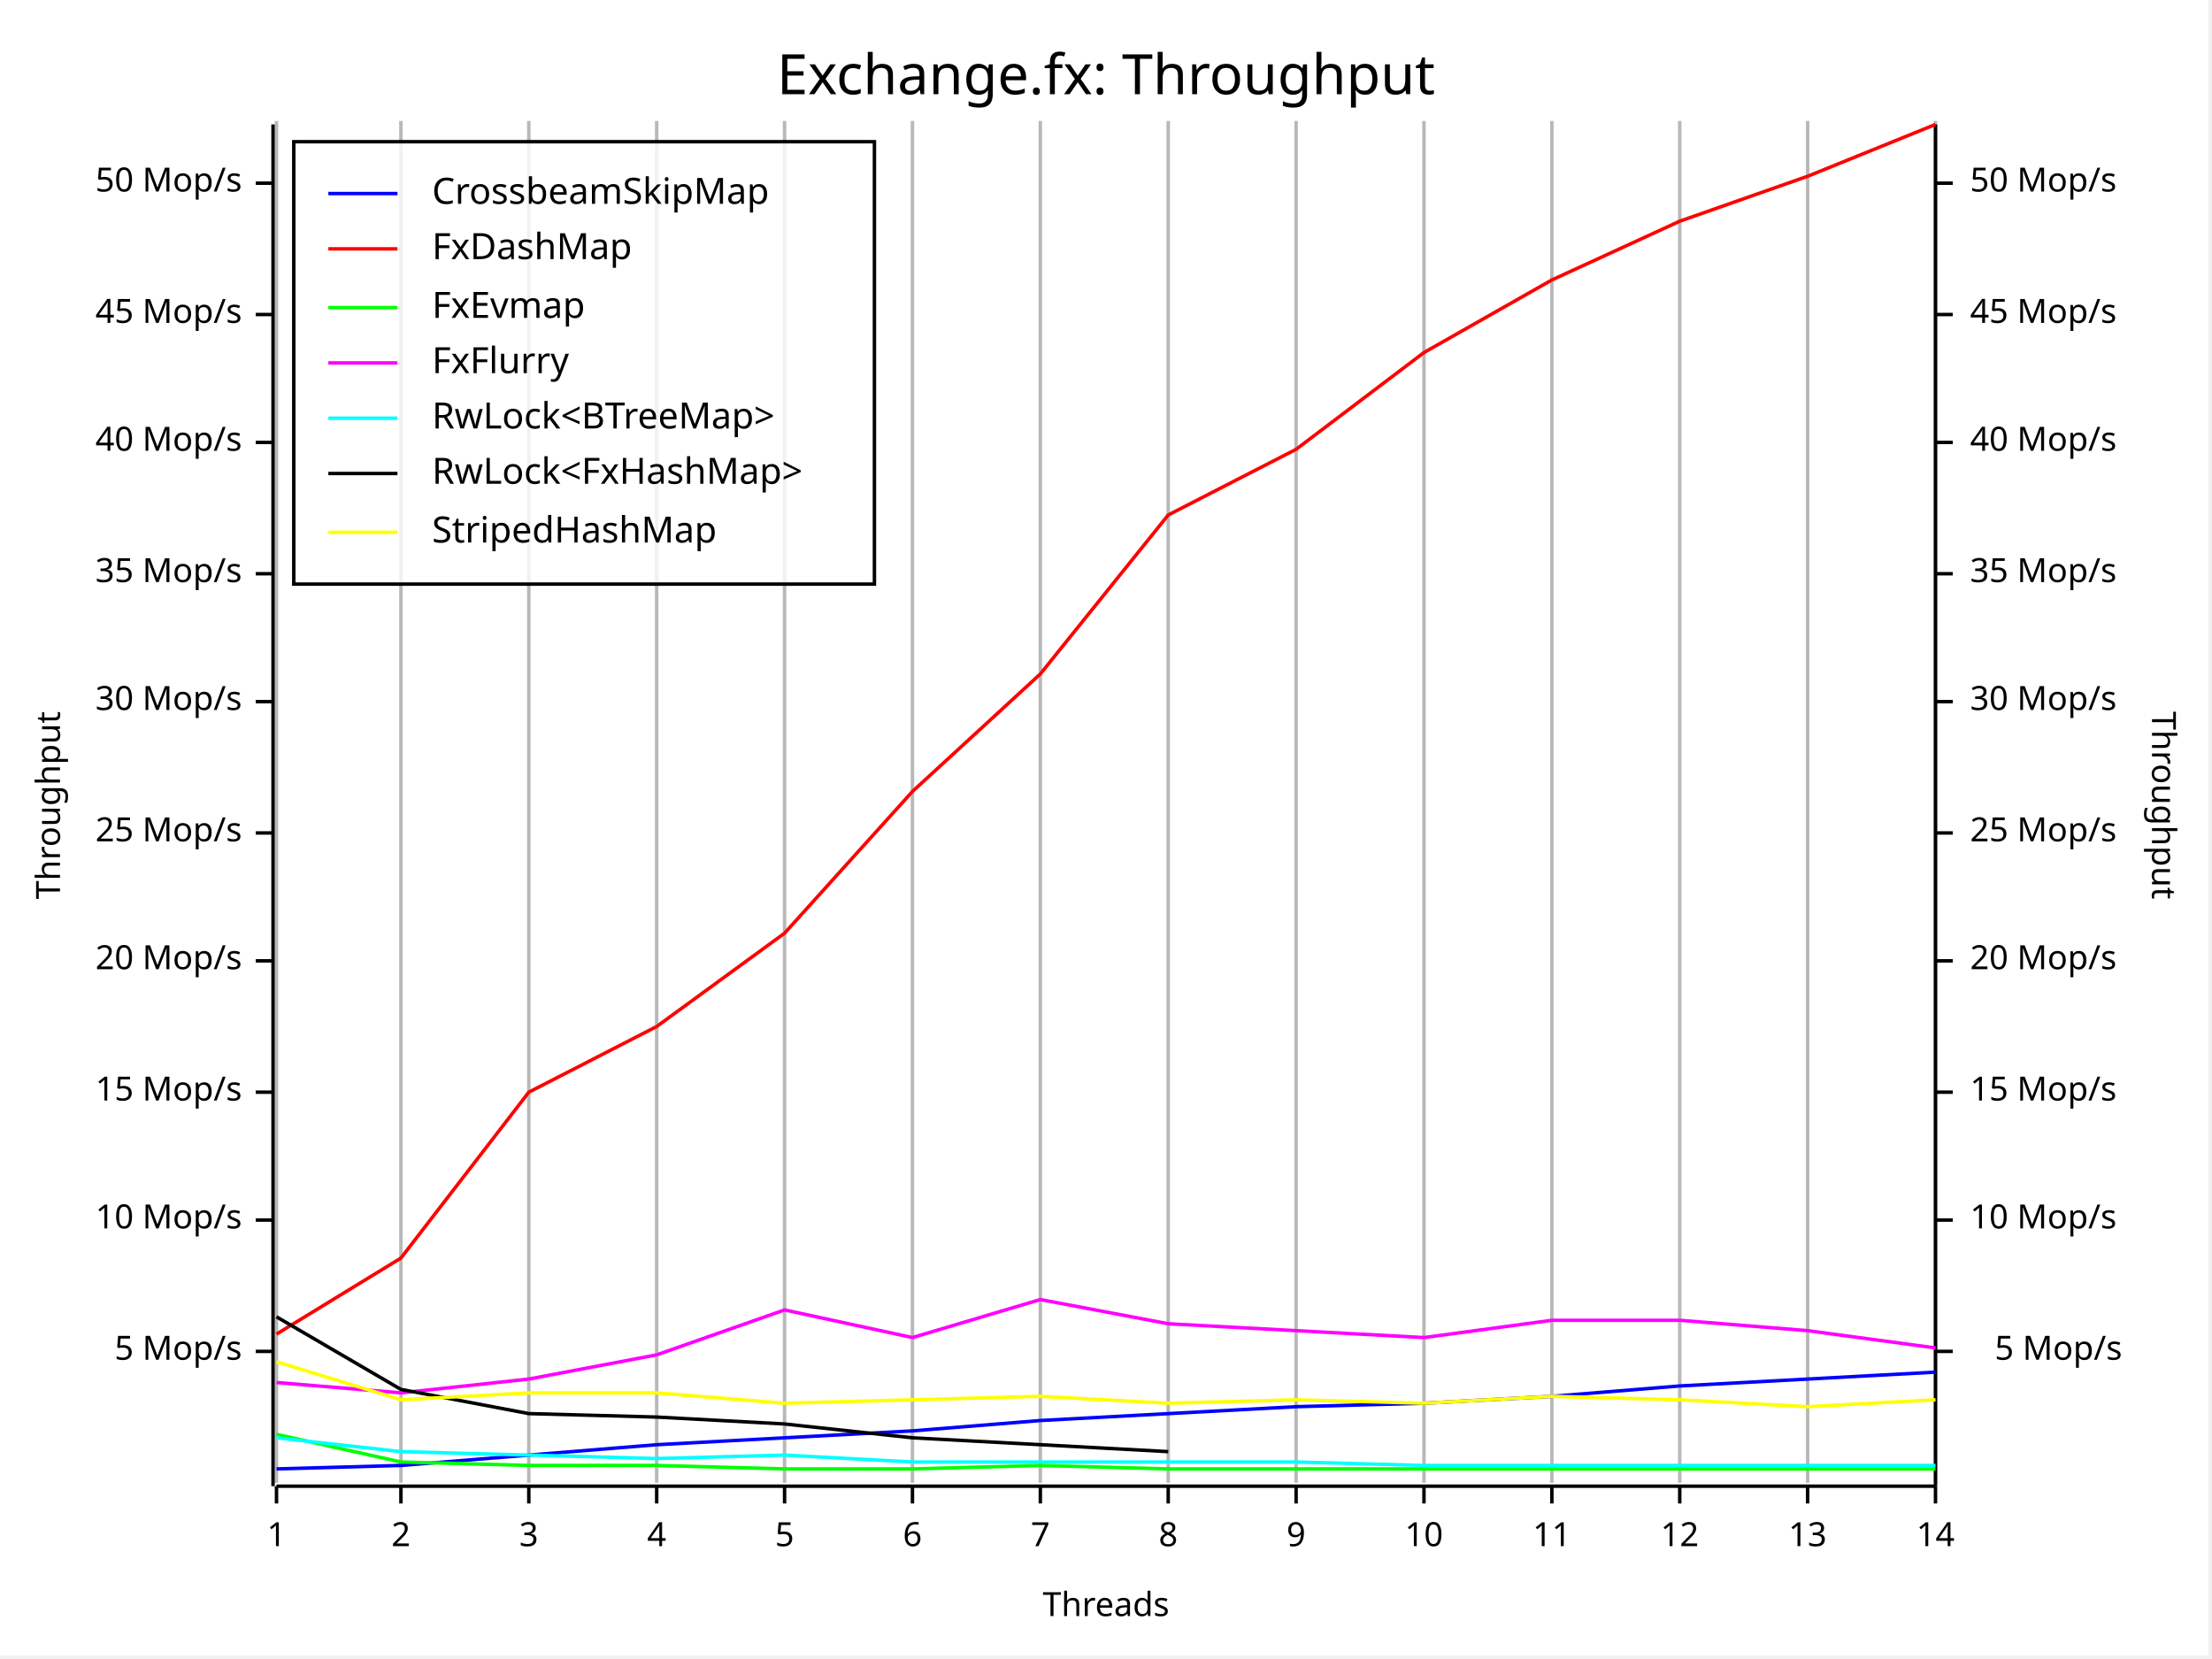
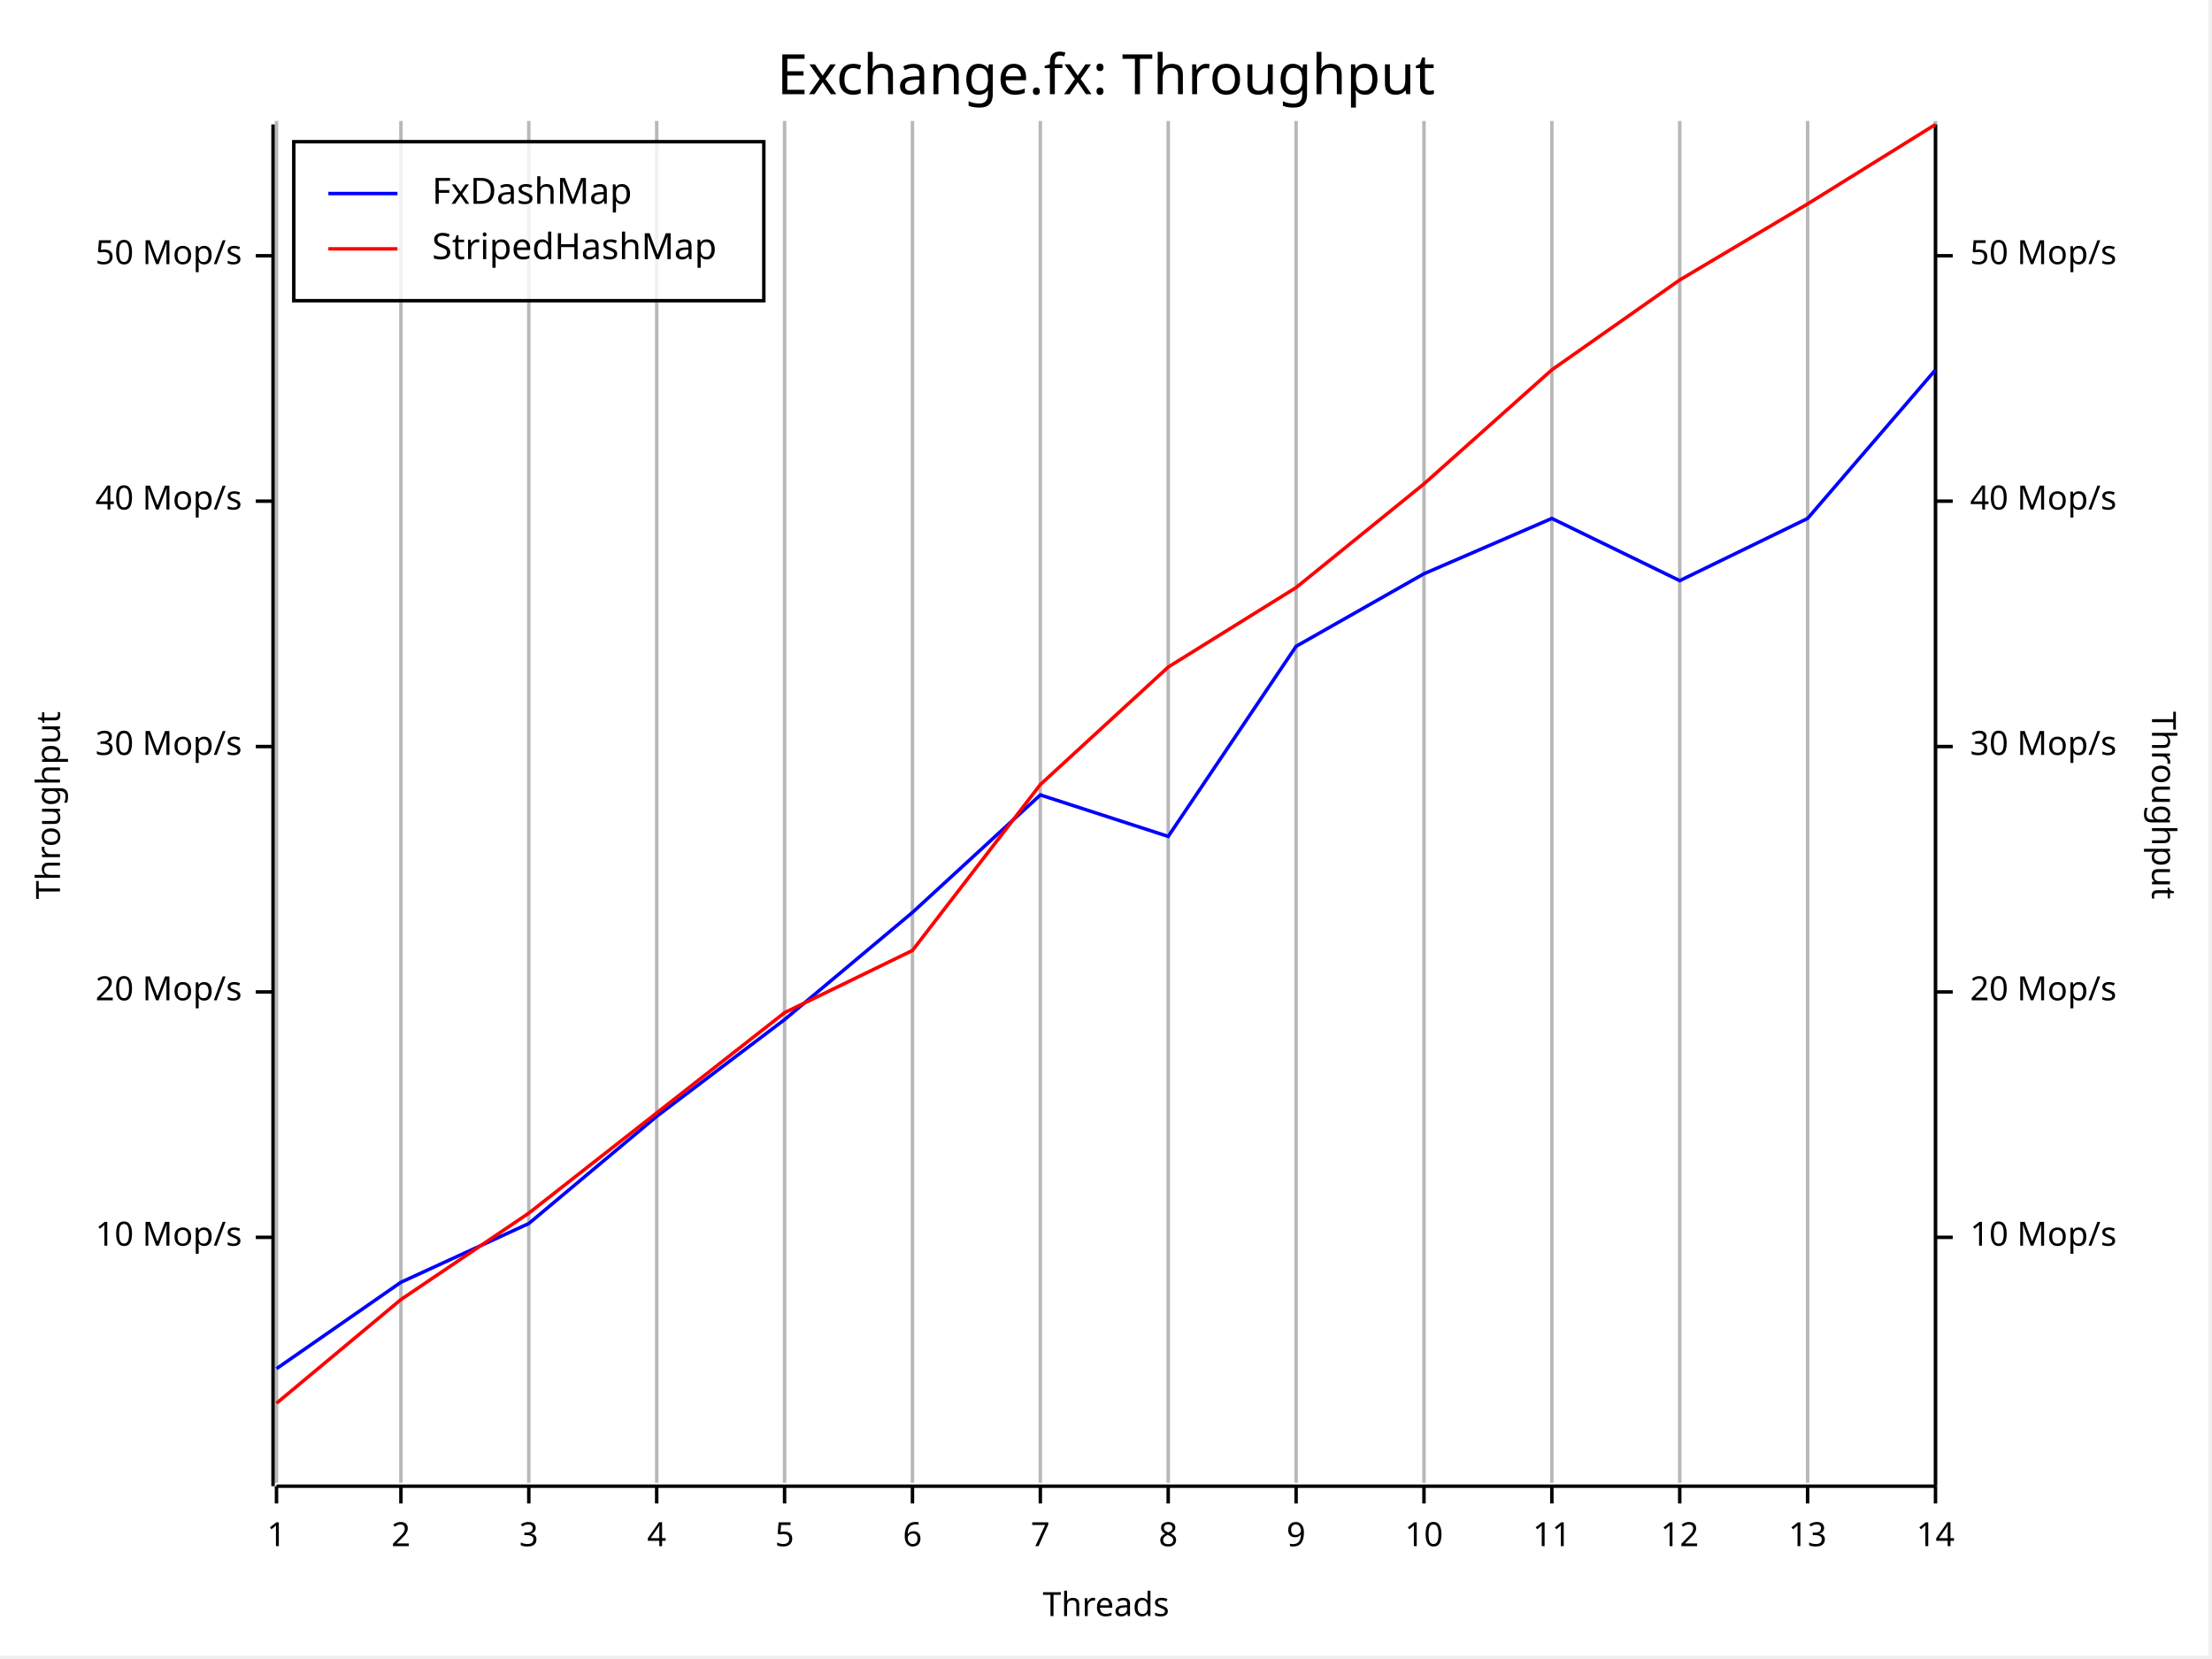
<svg xmlns="http://www.w3.org/2000/svg" width="640" height="480" viewBox="0 0 640 480">
  <rect x="0" y="0" width="639" height="479" opacity="1" fill="#FFFFFF" stroke="none" />
  <text x="320" y="15" dy="0.76em" text-anchor="middle" font-family="Fira Code" font-size="16.129" opacity="1" fill="#000000">
Exchange.fx: Throughput
</text>
  <line opacity="0.1" stroke="#000000" stroke-width="1" x1="80" y1="429" x2="80" y2="35" />
  <line opacity="0.1" stroke="#000000" stroke-width="1" x1="116" y1="429" x2="116" y2="35" />
  <line opacity="0.1" stroke="#000000" stroke-width="1" x1="153" y1="429" x2="153" y2="35" />
  <line opacity="0.1" stroke="#000000" stroke-width="1" x1="190" y1="429" x2="190" y2="35" />
  <line opacity="0.1" stroke="#000000" stroke-width="1" x1="227" y1="429" x2="227" y2="35" />
  <line opacity="0.1" stroke="#000000" stroke-width="1" x1="264" y1="429" x2="264" y2="35" />
  <line opacity="0.1" stroke="#000000" stroke-width="1" x1="301" y1="429" x2="301" y2="35" />
  <line opacity="0.1" stroke="#000000" stroke-width="1" x1="338" y1="429" x2="338" y2="35" />
  <line opacity="0.1" stroke="#000000" stroke-width="1" x1="375" y1="429" x2="375" y2="35" />
  <line opacity="0.1" stroke="#000000" stroke-width="1" x1="412" y1="429" x2="412" y2="35" />
  <line opacity="0.1" stroke="#000000" stroke-width="1" x1="449" y1="429" x2="449" y2="35" />
  <line opacity="0.1" stroke="#000000" stroke-width="1" x1="486" y1="429" x2="486" y2="35" />
  <line opacity="0.1" stroke="#000000" stroke-width="1" x1="523" y1="429" x2="523" y2="35" />
  <line opacity="0.1" stroke="#000000" stroke-width="1" x1="560" y1="429" x2="560" y2="35" />
  <text x="10" y="233" dy="0.76em" text-anchor="middle" font-family="sans-serif" font-size="9.677" opacity="1" fill="#000000" transform="rotate(270, 10, 233)">
Throughput
</text>
  <text x="320" y="470" dy="-0.5ex" text-anchor="middle" font-family="sans-serif" font-size="9.677" opacity="1" fill="#000000">
Threads
</text>
  <text x="630" y="233" dy="0.76em" text-anchor="middle" font-family="sans-serif" font-size="9.677" opacity="1" fill="#000000" transform="rotate(90, 630, 233)">
Throughput
</text>
  <line opacity="0.2" stroke="#000000" stroke-width="1" x1="80" y1="429" x2="80" y2="35" />
  <line opacity="0.2" stroke="#000000" stroke-width="1" x1="116" y1="429" x2="116" y2="35" />
  <line opacity="0.2" stroke="#000000" stroke-width="1" x1="153" y1="429" x2="153" y2="35" />
  <line opacity="0.2" stroke="#000000" stroke-width="1" x1="190" y1="429" x2="190" y2="35" />
  <line opacity="0.2" stroke="#000000" stroke-width="1" x1="227" y1="429" x2="227" y2="35" />
  <line opacity="0.2" stroke="#000000" stroke-width="1" x1="264" y1="429" x2="264" y2="35" />
  <line opacity="0.2" stroke="#000000" stroke-width="1" x1="301" y1="429" x2="301" y2="35" />
  <line opacity="0.2" stroke="#000000" stroke-width="1" x1="338" y1="429" x2="338" y2="35" />
  <line opacity="0.2" stroke="#000000" stroke-width="1" x1="375" y1="429" x2="375" y2="35" />
  <line opacity="0.2" stroke="#000000" stroke-width="1" x1="412" y1="429" x2="412" y2="35" />
  <line opacity="0.2" stroke="#000000" stroke-width="1" x1="449" y1="429" x2="449" y2="35" />
  <line opacity="0.2" stroke="#000000" stroke-width="1" x1="486" y1="429" x2="486" y2="35" />
  <line opacity="0.2" stroke="#000000" stroke-width="1" x1="523" y1="429" x2="523" y2="35" />
  <line opacity="0.2" stroke="#000000" stroke-width="1" x1="560" y1="429" x2="560" y2="35" />
  <polyline fill="none" opacity="1" stroke="#000000" stroke-width="1" points="79,36 79,430 " />
-   <text x="70" y="391" dy="0.5ex" text-anchor="end" font-family="sans-serif" font-size="9.677" opacity="1" fill="#000000">
- 5 Mop/s
- </text>
-   <polyline fill="none" opacity="1" stroke="#000000" stroke-width="1" points="74,391 79,391 " />
-   <text x="70" y="353" dy="0.5ex" text-anchor="end" font-family="sans-serif" font-size="9.677" opacity="1" fill="#000000">
+   <text x="70" y="358" dy="0.5ex" text-anchor="end" font-family="sans-serif" font-size="9.677" opacity="1" fill="#000000">
10 Mop/s
</text>
-   <polyline fill="none" opacity="1" stroke="#000000" stroke-width="1" points="74,353 79,353 " />
-   <text x="70" y="316" dy="0.5ex" text-anchor="end" font-family="sans-serif" font-size="9.677" opacity="1" fill="#000000">
- 15 Mop/s
- </text>
-   <polyline fill="none" opacity="1" stroke="#000000" stroke-width="1" points="74,316 79,316 " />
-   <text x="70" y="278" dy="0.5ex" text-anchor="end" font-family="sans-serif" font-size="9.677" opacity="1" fill="#000000">
+   <polyline fill="none" opacity="1" stroke="#000000" stroke-width="1" points="74,358 79,358 " />
+   <text x="70" y="287" dy="0.5ex" text-anchor="end" font-family="sans-serif" font-size="9.677" opacity="1" fill="#000000">
20 Mop/s
</text>
-   <polyline fill="none" opacity="1" stroke="#000000" stroke-width="1" points="74,278 79,278 " />
-   <text x="70" y="241" dy="0.5ex" text-anchor="end" font-family="sans-serif" font-size="9.677" opacity="1" fill="#000000">
- 25 Mop/s
- </text>
-   <polyline fill="none" opacity="1" stroke="#000000" stroke-width="1" points="74,241 79,241 " />
-   <text x="70" y="203" dy="0.5ex" text-anchor="end" font-family="sans-serif" font-size="9.677" opacity="1" fill="#000000">
+   <polyline fill="none" opacity="1" stroke="#000000" stroke-width="1" points="74,287 79,287 " />
+   <text x="70" y="216" dy="0.5ex" text-anchor="end" font-family="sans-serif" font-size="9.677" opacity="1" fill="#000000">
30 Mop/s
</text>
-   <polyline fill="none" opacity="1" stroke="#000000" stroke-width="1" points="74,203 79,203 " />
-   <text x="70" y="166" dy="0.5ex" text-anchor="end" font-family="sans-serif" font-size="9.677" opacity="1" fill="#000000">
- 35 Mop/s
- </text>
-   <polyline fill="none" opacity="1" stroke="#000000" stroke-width="1" points="74,166 79,166 " />
-   <text x="70" y="128" dy="0.5ex" text-anchor="end" font-family="sans-serif" font-size="9.677" opacity="1" fill="#000000">
+   <polyline fill="none" opacity="1" stroke="#000000" stroke-width="1" points="74,216 79,216 " />
+   <text x="70" y="145" dy="0.5ex" text-anchor="end" font-family="sans-serif" font-size="9.677" opacity="1" fill="#000000">
40 Mop/s
</text>
-   <polyline fill="none" opacity="1" stroke="#000000" stroke-width="1" points="74,128 79,128 " />
-   <text x="70" y="91" dy="0.5ex" text-anchor="end" font-family="sans-serif" font-size="9.677" opacity="1" fill="#000000">
- 45 Mop/s
- </text>
-   <polyline fill="none" opacity="1" stroke="#000000" stroke-width="1" points="74,91 79,91 " />
-   <text x="70" y="53" dy="0.5ex" text-anchor="end" font-family="sans-serif" font-size="9.677" opacity="1" fill="#000000">
+   <polyline fill="none" opacity="1" stroke="#000000" stroke-width="1" points="74,145 79,145 " />
+   <text x="70" y="74" dy="0.5ex" text-anchor="end" font-family="sans-serif" font-size="9.677" opacity="1" fill="#000000">
50 Mop/s
</text>
-   <polyline fill="none" opacity="1" stroke="#000000" stroke-width="1" points="74,53 79,53 " />
+   <polyline fill="none" opacity="1" stroke="#000000" stroke-width="1" points="74,74 79,74 " />
  <polyline fill="none" opacity="1" stroke="#000000" stroke-width="1" points="80,430 560,430 " />
  <text x="80" y="440" dy="0.76em" text-anchor="middle" font-family="sans-serif" font-size="9.677" opacity="1" fill="#000000">
1
</text>
  <polyline fill="none" opacity="1" stroke="#000000" stroke-width="1" points="80,430 80,435 " />
  <text x="116" y="440" dy="0.76em" text-anchor="middle" font-family="sans-serif" font-size="9.677" opacity="1" fill="#000000">
2
</text>
  <polyline fill="none" opacity="1" stroke="#000000" stroke-width="1" points="116,430 116,435 " />
  <text x="153" y="440" dy="0.76em" text-anchor="middle" font-family="sans-serif" font-size="9.677" opacity="1" fill="#000000">
3
</text>
  <polyline fill="none" opacity="1" stroke="#000000" stroke-width="1" points="153,430 153,435 " />
  <text x="190" y="440" dy="0.76em" text-anchor="middle" font-family="sans-serif" font-size="9.677" opacity="1" fill="#000000">
4
</text>
  <polyline fill="none" opacity="1" stroke="#000000" stroke-width="1" points="190,430 190,435 " />
  <text x="227" y="440" dy="0.76em" text-anchor="middle" font-family="sans-serif" font-size="9.677" opacity="1" fill="#000000">
5
</text>
  <polyline fill="none" opacity="1" stroke="#000000" stroke-width="1" points="227,430 227,435 " />
  <text x="264" y="440" dy="0.76em" text-anchor="middle" font-family="sans-serif" font-size="9.677" opacity="1" fill="#000000">
6
</text>
  <polyline fill="none" opacity="1" stroke="#000000" stroke-width="1" points="264,430 264,435 " />
  <text x="301" y="440" dy="0.76em" text-anchor="middle" font-family="sans-serif" font-size="9.677" opacity="1" fill="#000000">
7
</text>
  <polyline fill="none" opacity="1" stroke="#000000" stroke-width="1" points="301,430 301,435 " />
  <text x="338" y="440" dy="0.76em" text-anchor="middle" font-family="sans-serif" font-size="9.677" opacity="1" fill="#000000">
8
</text>
  <polyline fill="none" opacity="1" stroke="#000000" stroke-width="1" points="338,430 338,435 " />
  <text x="375" y="440" dy="0.76em" text-anchor="middle" font-family="sans-serif" font-size="9.677" opacity="1" fill="#000000">
9
</text>
  <polyline fill="none" opacity="1" stroke="#000000" stroke-width="1" points="375,430 375,435 " />
  <text x="412" y="440" dy="0.76em" text-anchor="middle" font-family="sans-serif" font-size="9.677" opacity="1" fill="#000000">
10
</text>
  <polyline fill="none" opacity="1" stroke="#000000" stroke-width="1" points="412,430 412,435 " />
  <text x="449" y="440" dy="0.76em" text-anchor="middle" font-family="sans-serif" font-size="9.677" opacity="1" fill="#000000">
11
</text>
  <polyline fill="none" opacity="1" stroke="#000000" stroke-width="1" points="449,430 449,435 " />
  <text x="486" y="440" dy="0.76em" text-anchor="middle" font-family="sans-serif" font-size="9.677" opacity="1" fill="#000000">
12
</text>
  <polyline fill="none" opacity="1" stroke="#000000" stroke-width="1" points="486,430 486,435 " />
  <text x="523" y="440" dy="0.76em" text-anchor="middle" font-family="sans-serif" font-size="9.677" opacity="1" fill="#000000">
13
</text>
  <polyline fill="none" opacity="1" stroke="#000000" stroke-width="1" points="523,430 523,435 " />
  <text x="560" y="440" dy="0.76em" text-anchor="middle" font-family="sans-serif" font-size="9.677" opacity="1" fill="#000000">
14
</text>
  <polyline fill="none" opacity="1" stroke="#000000" stroke-width="1" points="560,430 560,435 " />
  <polyline fill="none" opacity="1" stroke="#000000" stroke-width="1" points="560,36 560,430 " />
-   <text x="614" y="391" dy="0.5ex" text-anchor="end" font-family="sans-serif" font-size="9.677" opacity="1" fill="#000000">
- 5 Mop/s
- </text>
-   <polyline fill="none" opacity="1" stroke="#000000" stroke-width="1" points="560,391 565,391 " />
-   <text x="570" y="353" dy="0.5ex" text-anchor="start" font-family="sans-serif" font-size="9.677" opacity="1" fill="#000000">
+   <text x="570" y="358" dy="0.5ex" text-anchor="start" font-family="sans-serif" font-size="9.677" opacity="1" fill="#000000">
10 Mop/s
</text>
-   <polyline fill="none" opacity="1" stroke="#000000" stroke-width="1" points="560,353 565,353 " />
-   <text x="570" y="316" dy="0.5ex" text-anchor="start" font-family="sans-serif" font-size="9.677" opacity="1" fill="#000000">
- 15 Mop/s
- </text>
-   <polyline fill="none" opacity="1" stroke="#000000" stroke-width="1" points="560,316 565,316 " />
-   <text x="570" y="278" dy="0.5ex" text-anchor="start" font-family="sans-serif" font-size="9.677" opacity="1" fill="#000000">
+   <polyline fill="none" opacity="1" stroke="#000000" stroke-width="1" points="560,358 565,358 " />
+   <text x="570" y="287" dy="0.5ex" text-anchor="start" font-family="sans-serif" font-size="9.677" opacity="1" fill="#000000">
20 Mop/s
</text>
-   <polyline fill="none" opacity="1" stroke="#000000" stroke-width="1" points="560,278 565,278 " />
-   <text x="570" y="241" dy="0.5ex" text-anchor="start" font-family="sans-serif" font-size="9.677" opacity="1" fill="#000000">
- 25 Mop/s
- </text>
-   <polyline fill="none" opacity="1" stroke="#000000" stroke-width="1" points="560,241 565,241 " />
-   <text x="570" y="203" dy="0.5ex" text-anchor="start" font-family="sans-serif" font-size="9.677" opacity="1" fill="#000000">
+   <polyline fill="none" opacity="1" stroke="#000000" stroke-width="1" points="560,287 565,287 " />
+   <text x="570" y="216" dy="0.5ex" text-anchor="start" font-family="sans-serif" font-size="9.677" opacity="1" fill="#000000">
30 Mop/s
</text>
-   <polyline fill="none" opacity="1" stroke="#000000" stroke-width="1" points="560,203 565,203 " />
-   <text x="570" y="166" dy="0.5ex" text-anchor="start" font-family="sans-serif" font-size="9.677" opacity="1" fill="#000000">
- 35 Mop/s
- </text>
-   <polyline fill="none" opacity="1" stroke="#000000" stroke-width="1" points="560,166 565,166 " />
-   <text x="570" y="128" dy="0.5ex" text-anchor="start" font-family="sans-serif" font-size="9.677" opacity="1" fill="#000000">
+   <polyline fill="none" opacity="1" stroke="#000000" stroke-width="1" points="560,216 565,216 " />
+   <text x="570" y="145" dy="0.5ex" text-anchor="start" font-family="sans-serif" font-size="9.677" opacity="1" fill="#000000">
40 Mop/s
</text>
-   <polyline fill="none" opacity="1" stroke="#000000" stroke-width="1" points="560,128 565,128 " />
-   <text x="570" y="91" dy="0.5ex" text-anchor="start" font-family="sans-serif" font-size="9.677" opacity="1" fill="#000000">
- 45 Mop/s
- </text>
-   <polyline fill="none" opacity="1" stroke="#000000" stroke-width="1" points="560,91 565,91 " />
-   <text x="570" y="53" dy="0.5ex" text-anchor="start" font-family="sans-serif" font-size="9.677" opacity="1" fill="#000000">
+   <polyline fill="none" opacity="1" stroke="#000000" stroke-width="1" points="560,145 565,145 " />
+   <text x="570" y="74" dy="0.5ex" text-anchor="start" font-family="sans-serif" font-size="9.677" opacity="1" fill="#000000">
50 Mop/s
</text>
-   <polyline fill="none" opacity="1" stroke="#000000" stroke-width="1" points="560,53 565,53 " />
-   <polyline fill="none" opacity="1" stroke="#0000FF" stroke-width="1" points="80,425 116,424 153,421 190,418 227,416 264,414 301,411 338,409 375,407 412,406 449,404 486,401 523,399 560,397 " />
-   <polyline fill="none" opacity="1" stroke="#FF0000" stroke-width="1" points="80,386 116,364 153,316 190,297 227,270 264,229 301,195 338,149 375,130 412,102 449,81 486,64 523,51 560,36 " />
-   <polyline fill="none" opacity="1" stroke="#00FF00" stroke-width="1" points="80,415 116,423 153,424 190,424 227,425 264,425 301,424 338,425 375,425 412,425 449,425 486,425 523,425 560,425 " />
-   <polyline fill="none" opacity="1" stroke="#FF00FF" stroke-width="1" points="80,400 116,403 153,399 190,392 227,379 264,387 301,376 338,383 375,385 412,387 449,382 486,382 523,385 560,390 " />
-   <polyline fill="none" opacity="1" stroke="#00FFFF" stroke-width="1" points="80,416 116,420 153,421 190,422 227,421 264,423 301,423 338,423 375,423 412,424 449,424 486,424 523,424 560,424 " />
-   <polyline fill="none" opacity="1" stroke="#000000" stroke-width="1" points="80,381 116,402 153,409 190,410 227,412 264,416 301,418 338,420 " />
-   <polyline fill="none" opacity="1" stroke="#FFFF00" stroke-width="1" points="80,394 116,405 153,403 190,403 227,406 264,405 301,404 338,406 375,405 412,406 449,404 486,405 523,407 560,405 " />
-   <rect x="85" y="41" width="168" height="128" opacity="0.8" fill="#FFFFFF" stroke="none" />
-   <rect x="85" y="41" width="168" height="128" opacity="1" fill="none" stroke="#000000" />
+   <polyline fill="none" opacity="1" stroke="#000000" stroke-width="1" points="560,74 565,74 " />
+   <polyline fill="none" opacity="1" stroke="#0000FF" stroke-width="1" points="80,396 116,371 153,354 190,323 227,295 264,264 301,230 338,242 375,187 412,166 449,150 486,168 523,150 560,107 " />
+   <polyline fill="none" opacity="1" stroke="#FF0000" stroke-width="1" points="80,406 116,376 153,351 190,322 227,293 264,275 301,227 338,193 375,170 412,140 449,107 486,81 523,59 560,36 " />
+   <rect x="85" y="41" width="136" height="46" opacity="0.8" fill="#FFFFFF" stroke="none" />
+   <rect x="85" y="41" width="136" height="46" opacity="1" fill="none" stroke="#000000" />
  <text x="125" y="51" dy="0.76em" text-anchor="start" font-family="Fira Code" font-size="10.484" opacity="1" fill="#000000">
- CrossbeamSkipMap
+ FxDashMap
</text>
  <text x="125" y="67" dy="0.76em" text-anchor="start" font-family="Fira Code" font-size="10.484" opacity="1" fill="#000000">
- FxDashMap
- </text>
-   <text x="125" y="84" dy="0.76em" text-anchor="start" font-family="Fira Code" font-size="10.484" opacity="1" fill="#000000">
- FxEvmap
- </text>
-   <text x="125" y="100" dy="0.76em" text-anchor="start" font-family="Fira Code" font-size="10.484" opacity="1" fill="#000000">
- FxFlurry
- </text>
-   <text x="125" y="116" dy="0.76em" text-anchor="start" font-family="Fira Code" font-size="10.484" opacity="1" fill="#000000">
- RwLock&lt;BTreeMap&gt;
- </text>
-   <text x="125" y="132" dy="0.76em" text-anchor="start" font-family="Fira Code" font-size="10.484" opacity="1" fill="#000000">
- RwLock&lt;FxHashMap&gt;
- </text>
-   <text x="125" y="149" dy="0.76em" text-anchor="start" font-family="Fira Code" font-size="10.484" opacity="1" fill="#000000">
StripedHashMap
</text>
  <polyline fill="none" opacity="1" stroke="#0000FF" stroke-width="1" points="95,56 115,56 " />
  <polyline fill="none" opacity="1" stroke="#FF0000" stroke-width="1" points="95,72 115,72 " />
-   <polyline fill="none" opacity="1" stroke="#00FF00" stroke-width="1" points="95,89 115,89 " />
-   <polyline fill="none" opacity="1" stroke="#FF00FF" stroke-width="1" points="95,105 115,105 " />
-   <polyline fill="none" opacity="1" stroke="#00FFFF" stroke-width="1" points="95,121 115,121 " />
-   <polyline fill="none" opacity="1" stroke="#000000" stroke-width="1" points="95,137 115,137 " />
-   <polyline fill="none" opacity="1" stroke="#FFFF00" stroke-width="1" points="95,154 115,154 " />
</svg>
